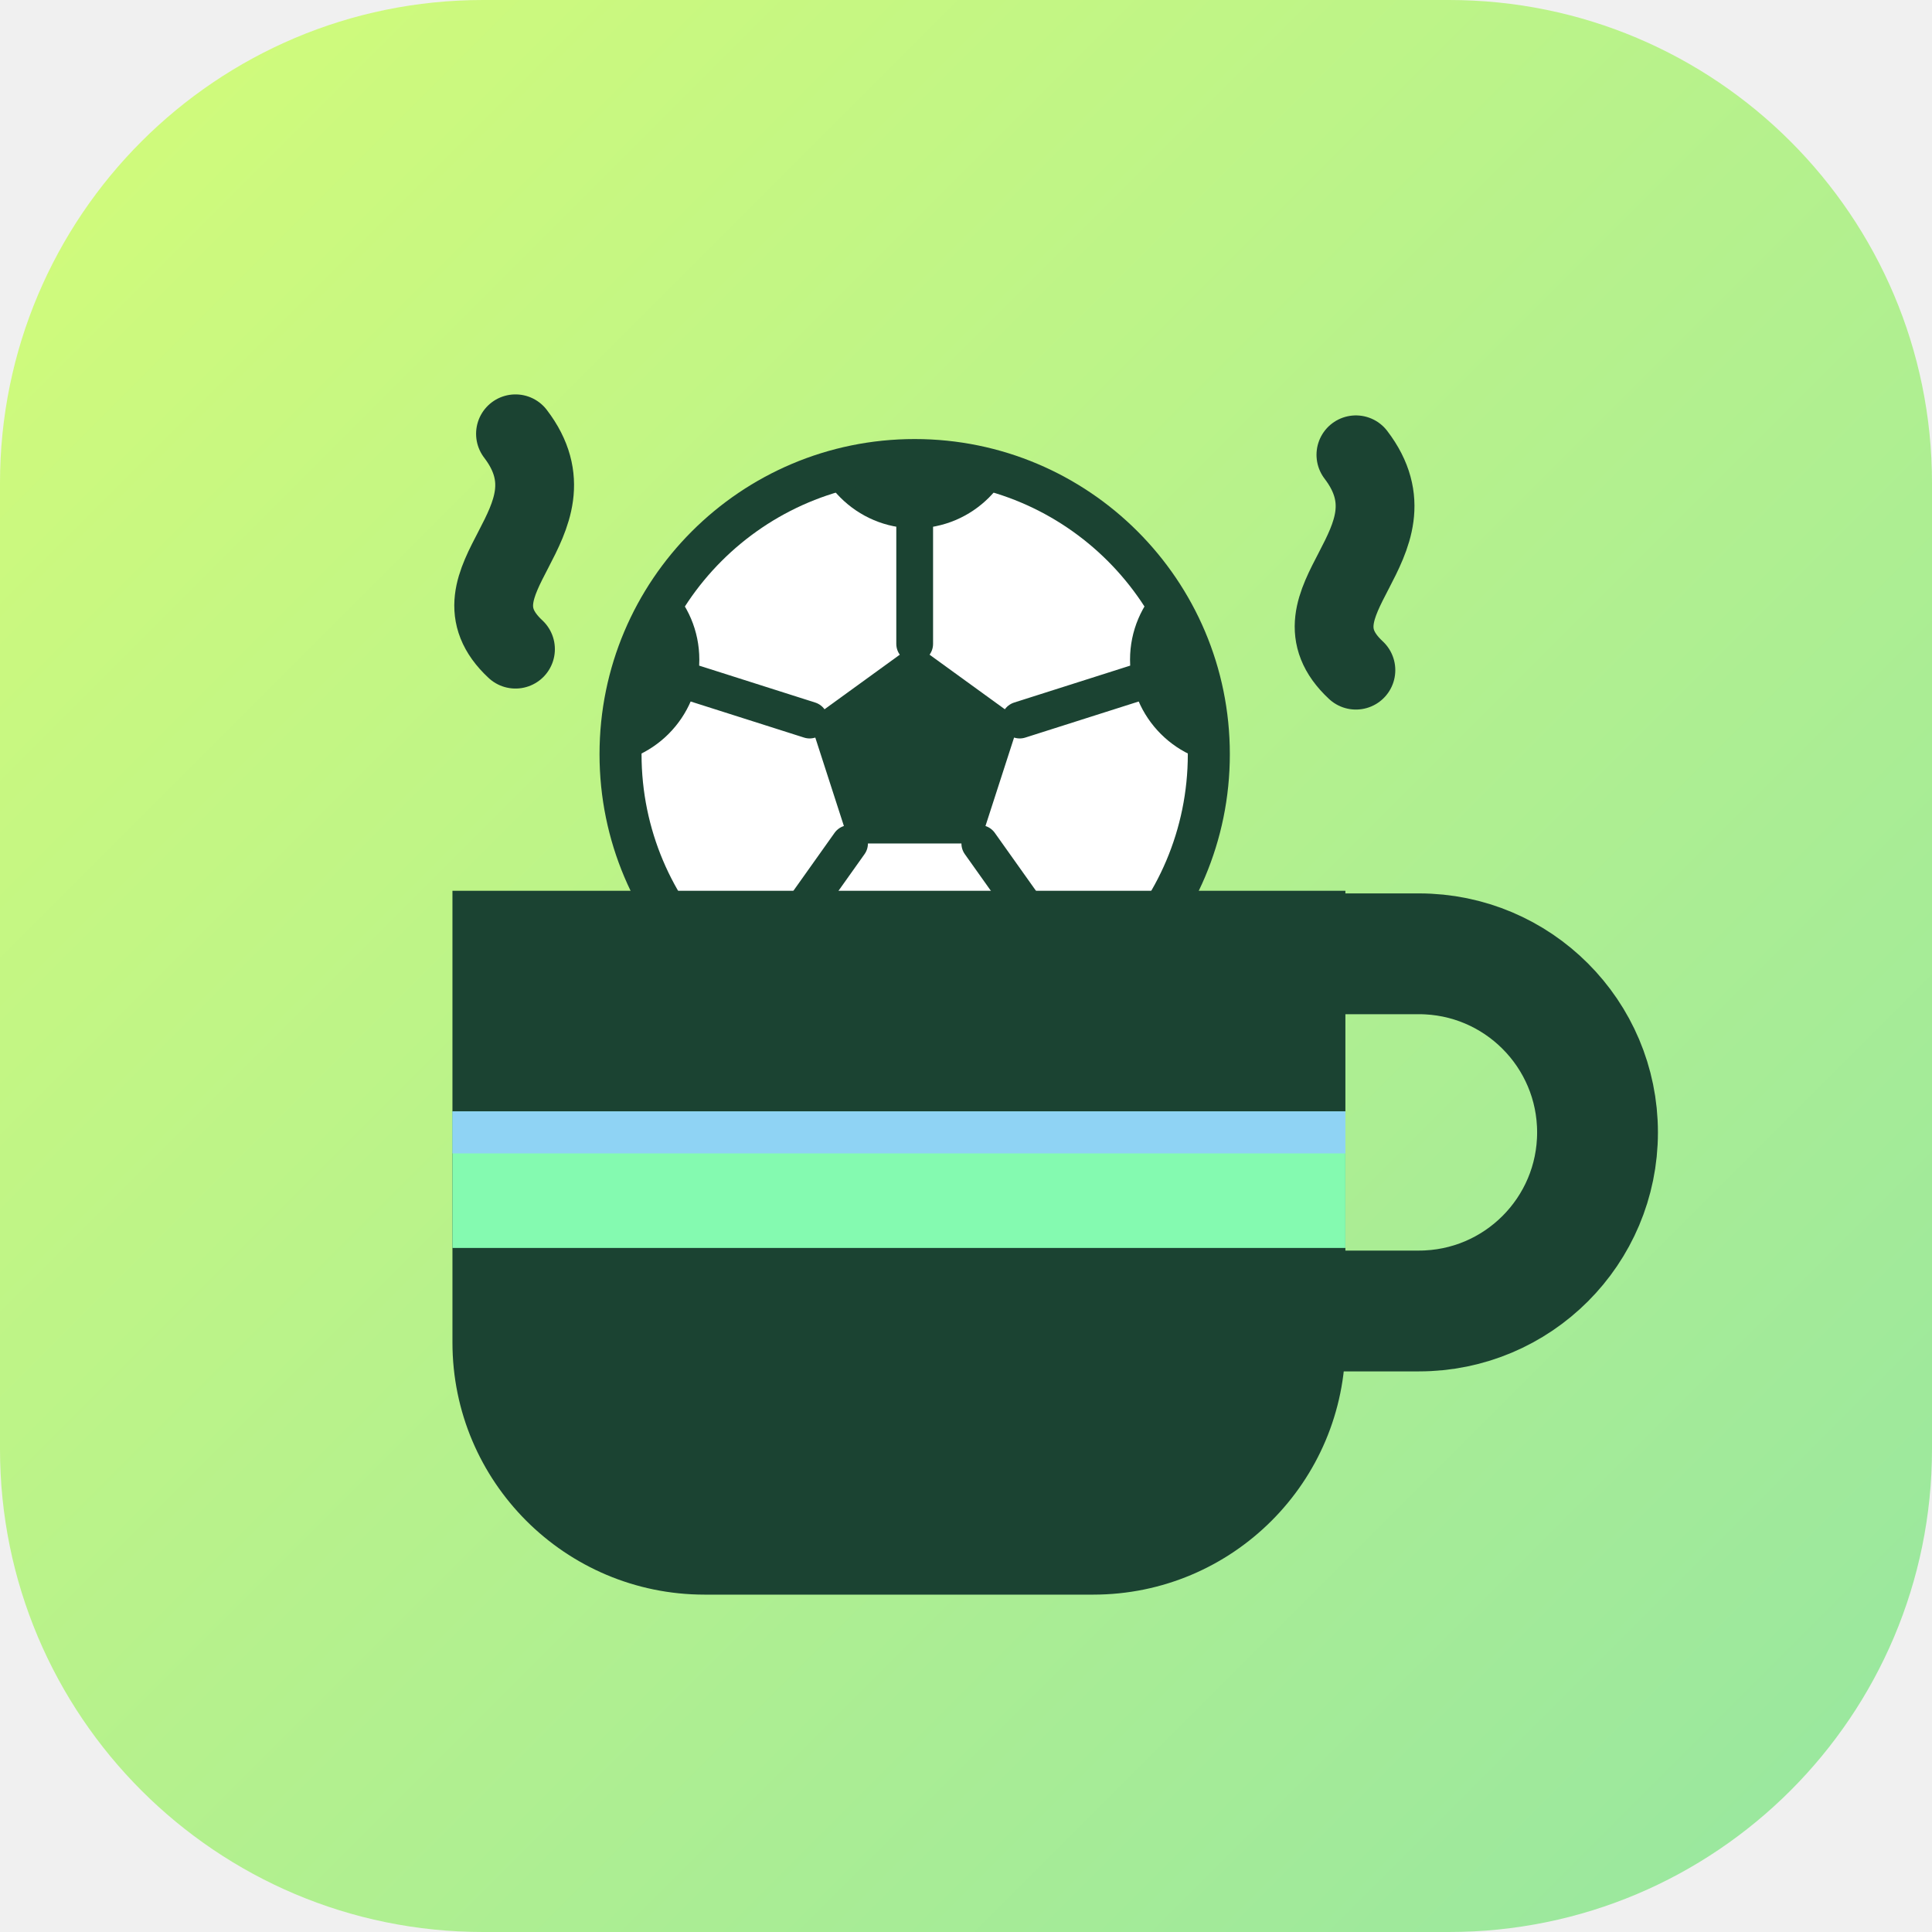
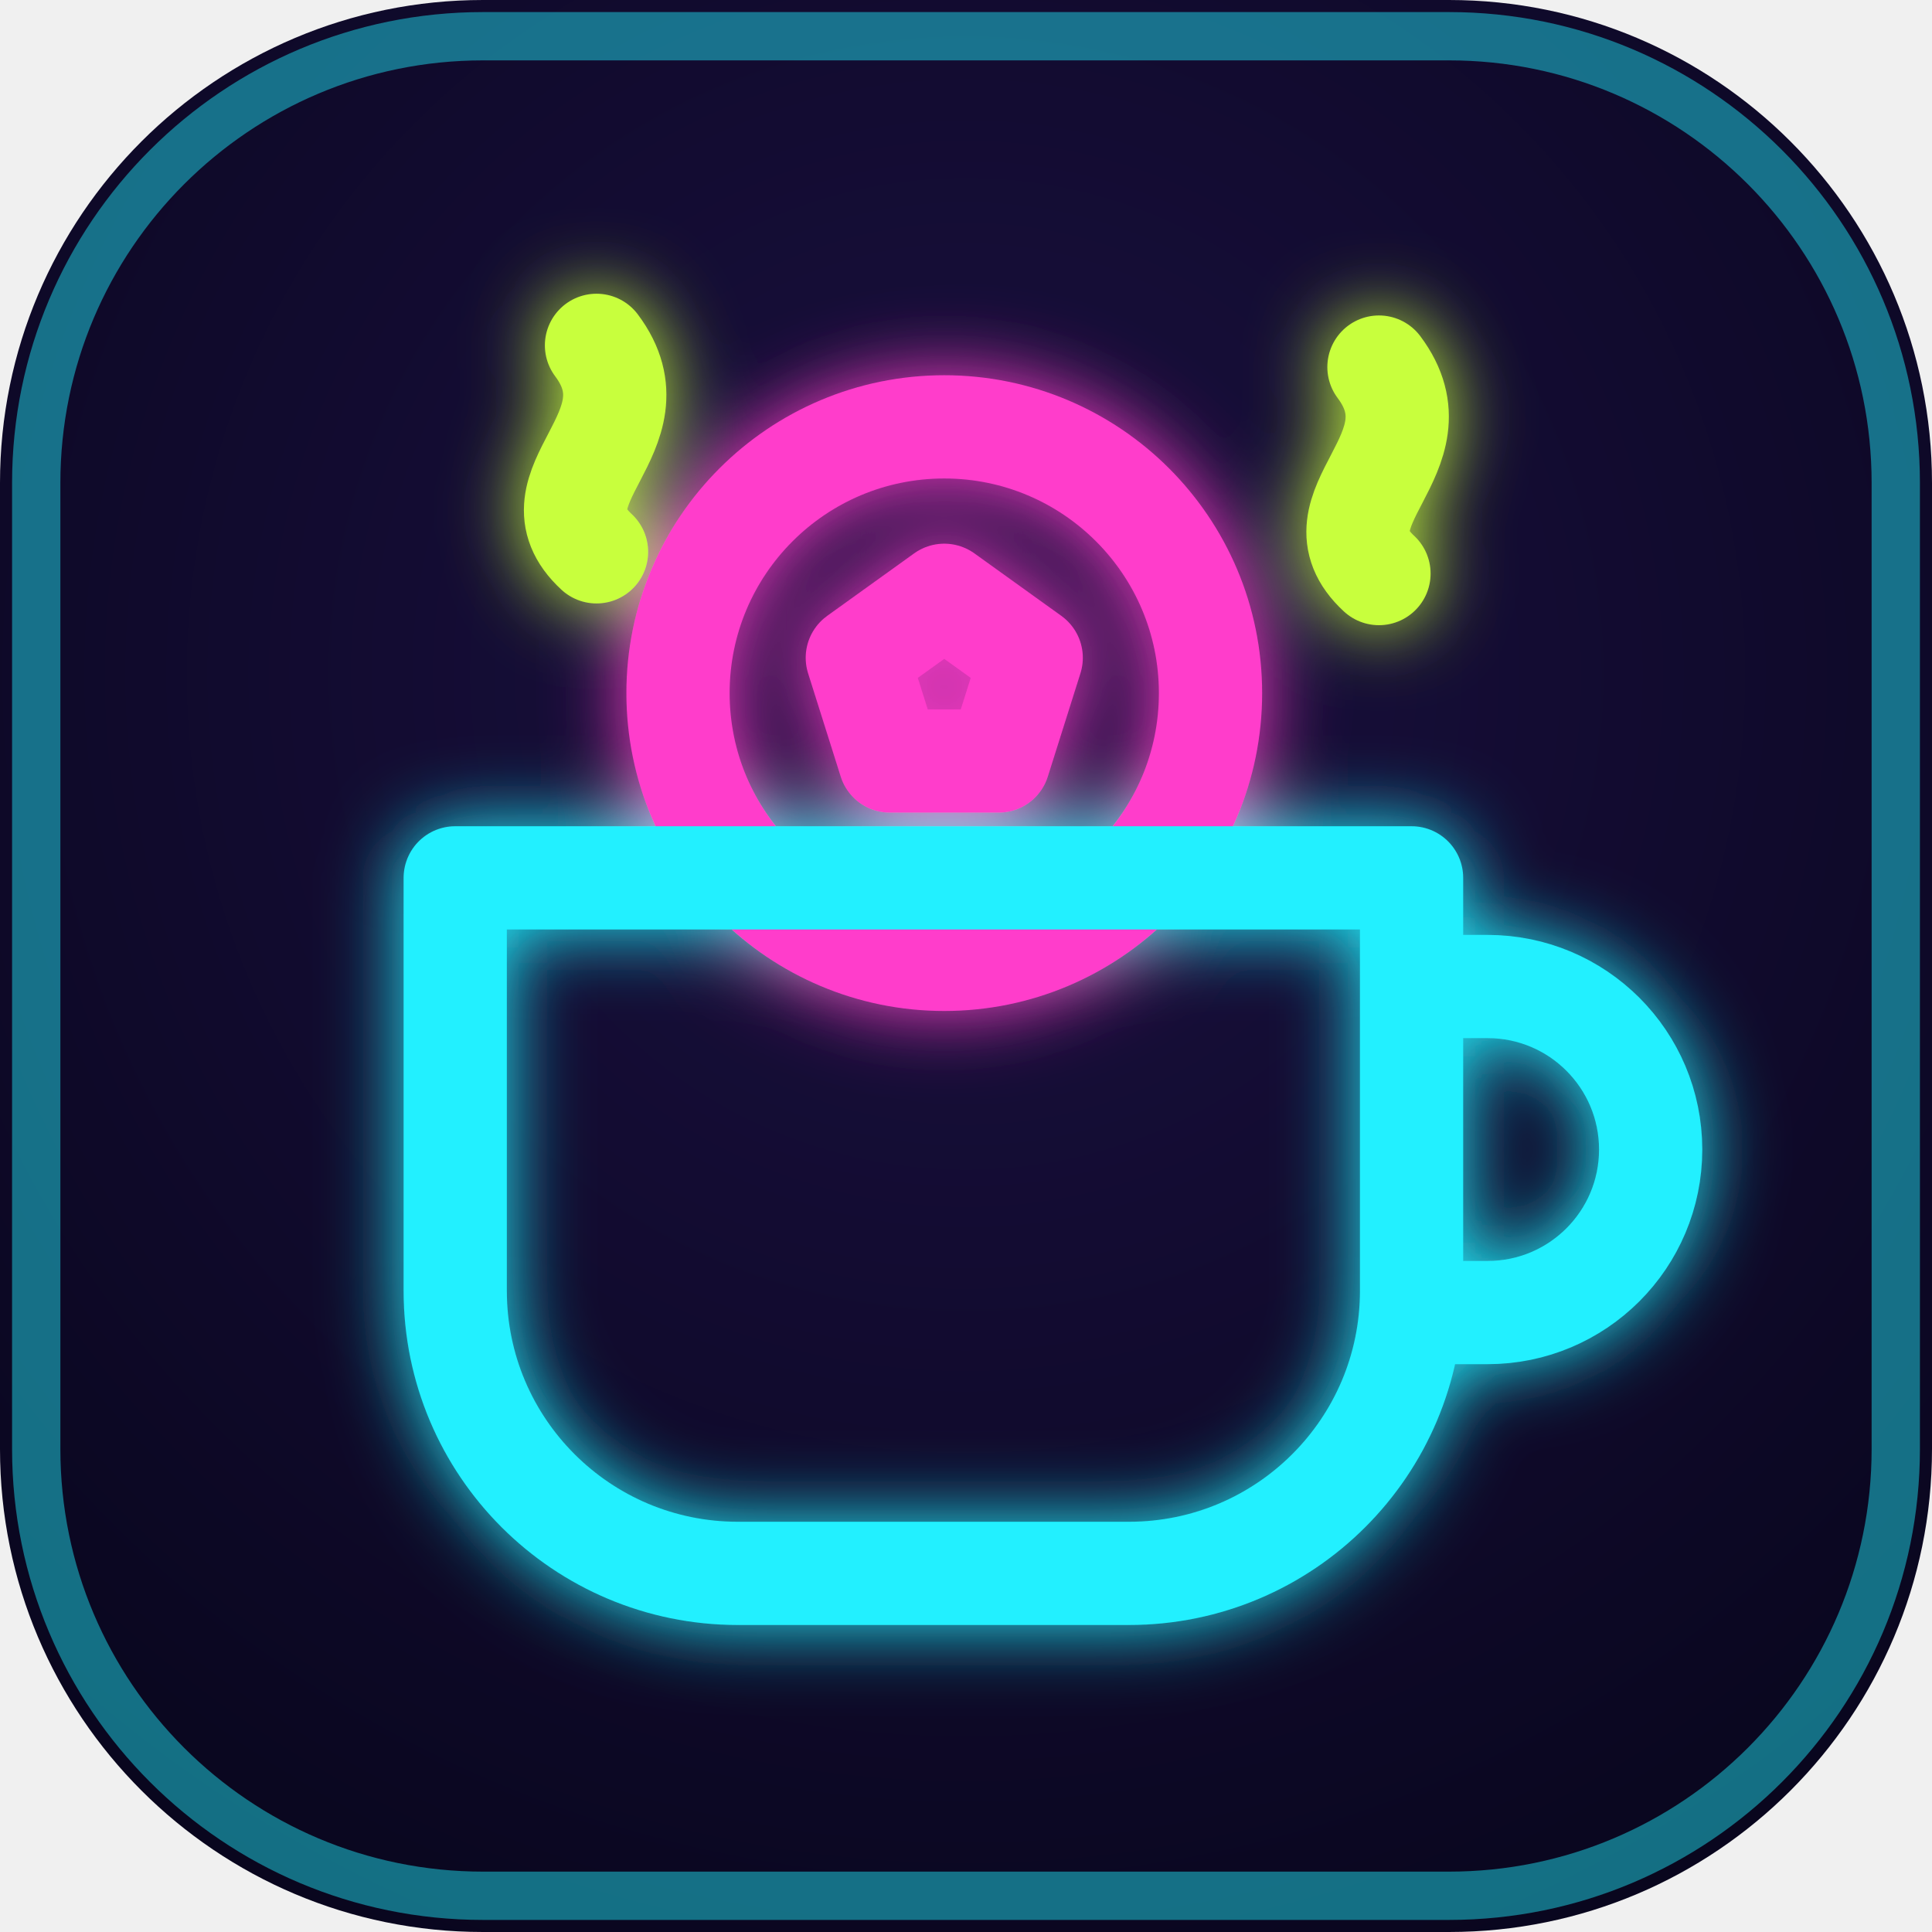
<svg xmlns="http://www.w3.org/2000/svg" viewBox="0 0 32 32">
  <defs>
-     <linearGradient id="g" x1="0" y1="0" x2="1" y2="1">
-       <stop offset="0" stop-color="#D4FC79" />
-       <stop offset="1" stop-color="#96E6A1" />
-     </linearGradient>
+     <radialGradient id="bg" cx=".5" cy=".35" r=".8">
+       <stop offset="0" stop-color="#1A1040" />
+       <stop offset="1" stop-color="#07051A" />
+     </radialGradient>
+     <filter id="glow" x="-30%" y="-30%" width="160%" height="160%">
+       <feGaussianBlur stdDeviation=".7" result="b" />
+       <feMerge>
+         <feMergeNode in="b" />
+         <feMergeNode in="SourceGraphic" />
+       </feMerge>
+     </filter>
  </defs>
-   <rect width="32" height="32" rx="8" fill="url(#g)" />
-   <g transform="translate(2.1 2.4) scale(.87)">
-     <defs>
-       <clipPath id="c">
-         <circle cx="15" cy="11.6" r="5.6" />
-       </clipPath>
-     </defs>
-     <g class="mg-steam" fill="none" stroke="#1B4332" stroke-width="1.5" stroke-linecap="round">
-       <path class="s1" d="M7.4 9.6c-1.4-1.3 1.3-2.4 0-4.1" />
-       <path class="s2" d="M23.4 10c-1.4-1.3 1.3-2.4 0-4.1" />
-     </g>
-     <g class="mg-ball">
-       <circle cx="15" cy="11.6" r="5.6" fill="#fff" />
-       <g clip-path="url(#c)" fill="#1B4332">
-         <path d="M15 9.5l2 1.45-.76 2.35h-2.48l-.76-2.35z" />
-         <circle cx="15" cy="5.3" r="2" />
-         <circle cx="21.1" cy="9.8" r="2" />
-         <circle cx="18.8" cy="17" r="2" />
-         <circle cx="11.2" cy="17" r="2" />
-         <circle cx="8.9" cy="9.8" r="2" />
-       </g>
-       <g stroke="#1B4332" stroke-width=".7" stroke-linecap="round">
-         <path d="M15 9.5V7.2M17 10.95l2.2-.7M16.24 13.3l1.35 1.9M13.76 13.3l-1.35 1.9M13 10.95l-2.2-.7" />
-       </g>
-       <circle cx="15" cy="11.6" r="5.6" fill="none" stroke="#1B4332" stroke-width=".8" />
-     </g>
-     <g class="mg-mug">
-       <path d="M23 15.4h1.6a3.4 3.4 0 0 1 0 6.8H23" fill="none" stroke="#1B4332" stroke-width="2.3" />
-       <path d="M6.2 14.2h17v8.6a4.8 4.8 0 0 1-4.8 4.8h-7.4a4.8 4.8 0 0 1-4.8-4.8z" fill="#1B4332" />
-       <path d="M6.2 18.4h17v2.6h-17z" fill="#84FAB0" />
-       <path d="M6.2 18.4h17v.8h-17z" fill="#8FD3F4" />
-     </g>
+   <rect width="32" height="32" rx="8" fill="url(#bg)" />
+   <rect x=".6" y=".6" width="30.8" height="30.8" rx="7.4" fill="none" stroke="#22F0FF" stroke-opacity=".45" stroke-width=".8" />
+   <g transform="translate(1.6 1.4) scale(.9)" fill="none" stroke-width="1.9" stroke-linecap="round" stroke-linejoin="round" filter="url(#glow)">
+     <path d="M9.2 8.6c-1.3-1.2 1.2-2.2 0-3.8M23.6 9c-1.3-1.2 1.2-2.2 0-3.8" stroke="#C8FF3D" />
+     <circle cx="15.6" cy="11.2" r="4.9" stroke="#FF3DCB" />
+     <path d="M15.6 9.4l1.6 1.15-.6 1.9h-2l-.6-1.9z" stroke="#FF3DCB" />
+     <path d="M6.6 14.6h17.6v7.6a5.2 5.2 0 0 1-5.2 5.2h-7.2a5.2 5.2 0 0 1-5.2-5.2zM24.2 16.6h1.4a3 3 0 0 1 0 6h-1.4" stroke="#22F0FF" />
  </g>
</svg>
